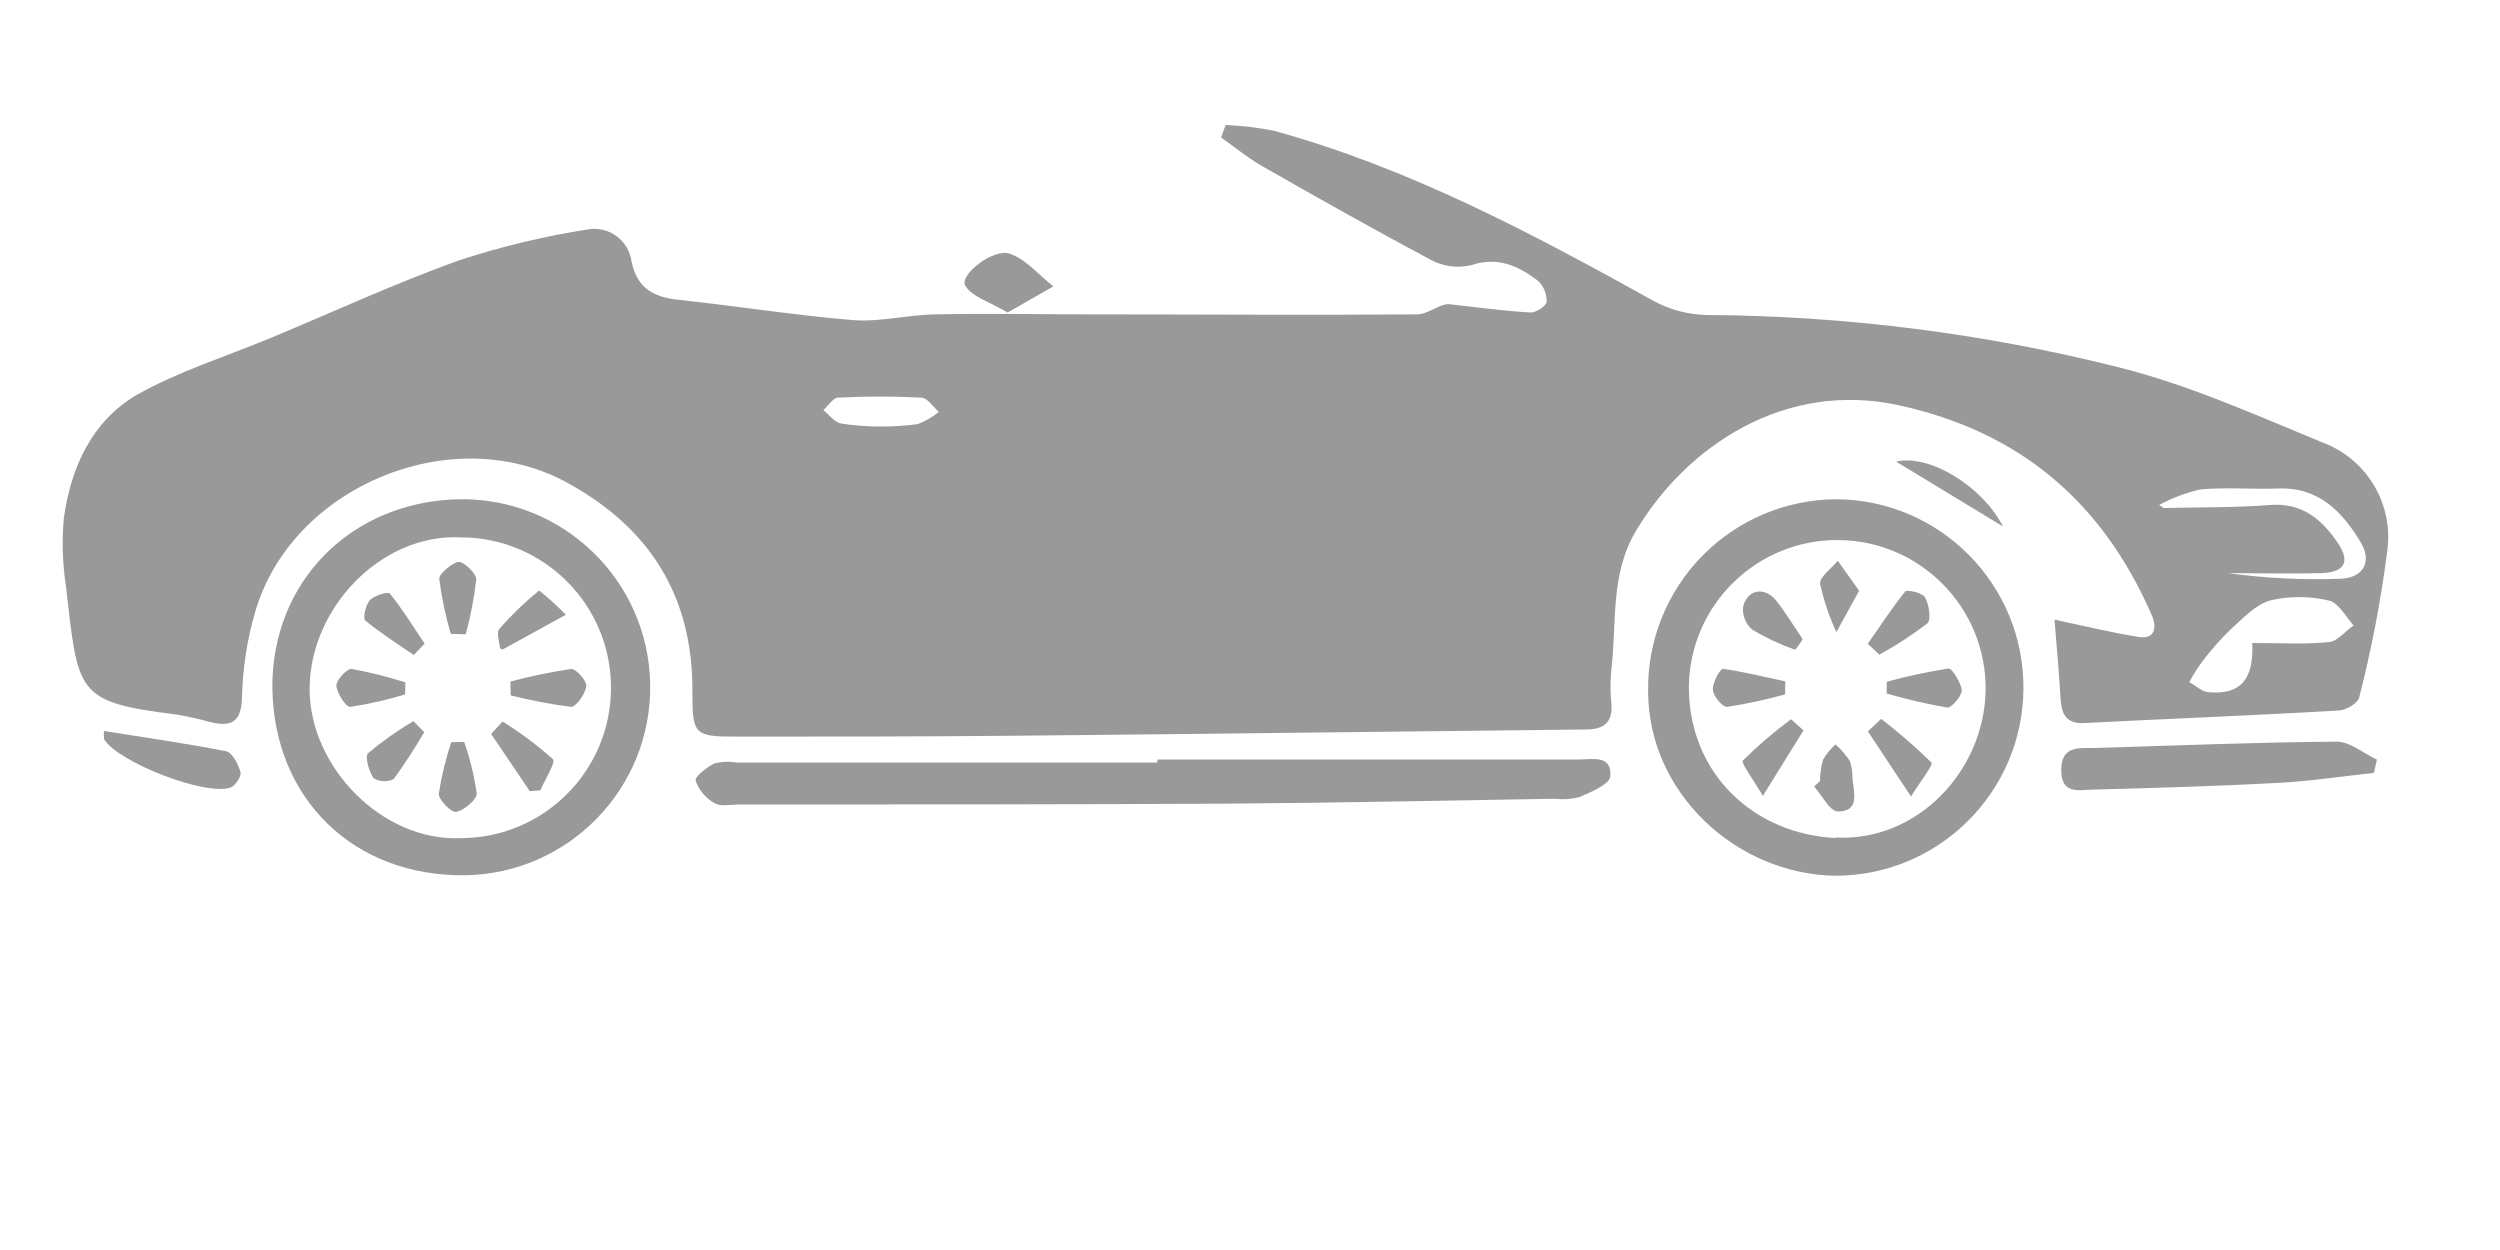
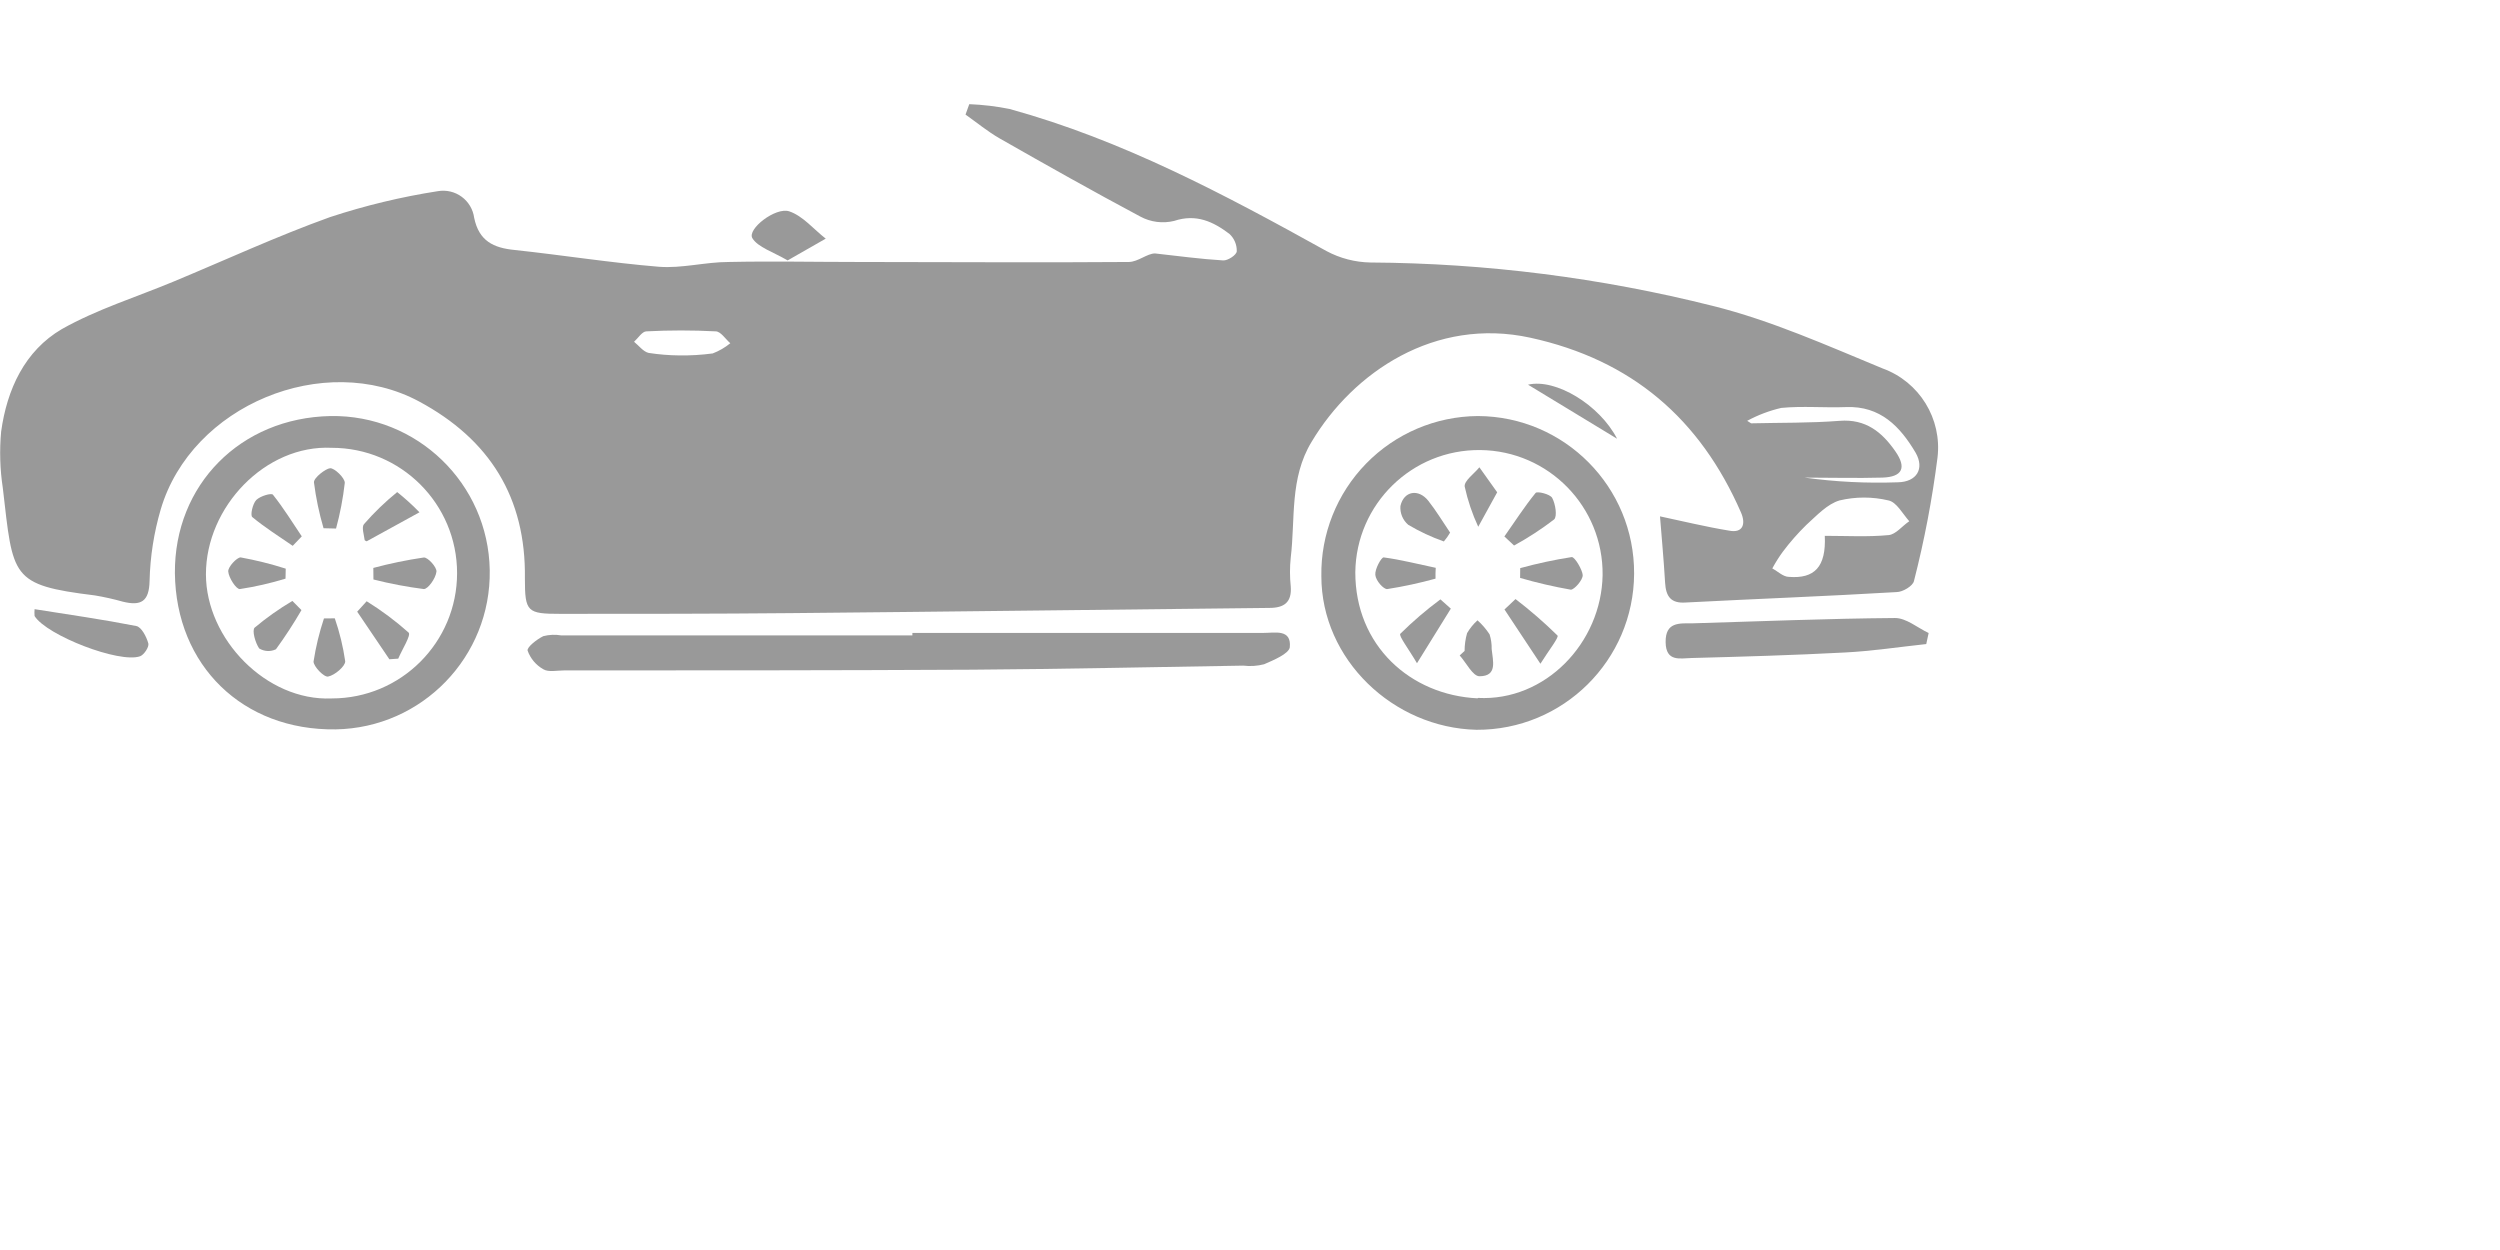
- <svg xmlns="http://www.w3.org/2000/svg" width="60" height="30" fill="#999999" viewBox="45 -10 100 100">
+ <svg xmlns="http://www.w3.org/2000/svg" width="60" height="30" fill="#999999" viewBox="60 -10 120 120">
  <g id="图层_2" data-name="图层 2">
    <g id="图层_1-2" data-name="图层 1">
      <path d="M180.73,25.37c-5.35-2.21-10.71-4.61-16.29-6a138.3,138.3,0,0,0-32.87-4.17,9.28,9.28,0,0,1-4.23-1.1C117.57,8.68,107.75,3.44,96.91.46A24.53,24.53,0,0,0,93.05,0l-.36,1c1.09.77,2.13,1.63,3.28,2.29,4.47,2.55,9,5.1,13.5,7.5a4.56,4.56,0,0,0,3.24.42c2.13-.71,3.76.07,5.31,1.24a2.19,2.19,0,0,1,.71,1.66c0,.36-.86.92-1.31.89-2.18-.13-4.36-.43-6.54-.67-.75,0-1.63.81-2.51.82-8.66.07-17.32,0-26,0-4.14,0-8.28-.09-12.42,0-2.23,0-4.49.63-6.69.46C58.64,15.23,54,14.49,49.42,14c-2.06-.2-3.44-.87-3.9-3.09a3,3,0,0,0-3.47-2.56,65.14,65.14,0,0,0-10.36,2.49c-5.07,1.82-10,4.1-15,6.18-3.6,1.5-7.38,2.67-10.75,4.57C2.37,23.68.67,27.38.11,31.43a22.41,22.41,0,0,0,.16,5.42c1,8.58.71,9.31,8.84,10.31a25.22,25.22,0,0,1,2.68.6c1.74.43,2.53,0,2.57-2a26.67,26.67,0,0,1,1.07-6.86c2.95-10,15.68-15.25,24.8-10.36,6.77,3.64,10.27,9.21,10.16,17,0,3.21.22,3.39,3.41,3.39,7.38,0,14.76,0,22.14-.07,15.3-.14,30.61-.34,45.91-.5,1.44,0,2.18-.54,2.06-2.08a13.2,13.2,0,0,1,0-2.74c.45-3.74-.12-7.62,2-11.12,4-6.69,11.83-12,21-10,9.75,2.13,16.31,7.8,20.23,16.79.46,1.06.21,2-1.15,1.73-2.26-.37-4.5-.92-6.63-1.37.15,1.93.36,4.15.49,6.38.08,1.3.54,2,2,1.89,6.74-.35,13.48-.6,20.22-1,.59,0,1.57-.59,1.67-1.06A96.65,96.65,0,0,0,186,33.93,8.08,8.08,0,0,0,180.73,25.37ZM68.42,23.93a21.9,21.9,0,0,1-3.21.19,20.55,20.55,0,0,1-2.94-.24c-.52-.12-.94-.7-1.4-1.07.4-.36.78-1,1.19-1a64,64,0,0,1,6.64,0c.49,0,.94.74,1.41,1.14A6.14,6.14,0,0,1,68.42,23.93ZM181.3,41.37c-2,.19-4.07.07-6.12.07.14,3-1,4.13-3.44,3.94-.55,0-1.07-.53-1.6-.81a14,14,0,0,1,1-1.59,22.51,22.51,0,0,1,2.27-2.59c1-.9,2-2,3.19-2.35a10.18,10.18,0,0,1,4.69,0c.78.16,1.36,1.28,2,2C182.62,40.48,182,41.31,181.3,41.37Zm.89-5.07a51.69,51.69,0,0,1-8.95-.45c2.49,0,5,.07,7.46,0,1.93-.06,2.36-.94,1.25-2.53-1.28-1.84-2.84-3.12-5.35-2.92-2.82.22-5.66.17-8.49.24l-.38-.24A13,13,0,0,1,171,29.16c2.05-.2,4.15,0,6.22-.08,3.3-.13,5.2,1.88,6.68,4.38C184.78,35,184,36.27,182.19,36.3Z" />
      <path d="M141.85,29.94a15.13,15.13,0,0,0-15,15.37c0,8,6.9,14.56,14.89,14.75a15.06,15.06,0,1,0,.15-30.12Zm0,27.1c-6.47-.31-11.75-5.08-11.74-12.1a11.87,11.87,0,1,1,23.74.27C153.74,51.71,148.35,57.34,141.88,57Z" />
      <path d="M31.73,29.94c-8.65.17-15,6.61-14.94,15.08.1,8.88,6.52,15.12,15.43,15a15,15,0,0,0-.49-30.08Zm.1,27.11c-6.25.27-12.06-5.7-12.06-11.92,0-6.47,5.71-12.45,12.08-12.14a12,12,0,0,1,0,24.06Z" />
      <path d="M121.28,50.76q-16.84,0-33.69,0V51H53.89a4.12,4.12,0,0,0-1.73.07c-.62.3-1.59,1.06-1.51,1.39a3.34,3.34,0,0,0,1.51,1.79c.5.3,1.3.11,2,.11,13.07,0,26.13,0,39.19-.07,8.66-.06,17.31-.25,26-.39a5.41,5.41,0,0,0,2-.13c.92-.4,2.36-1,2.47-1.62C124,50.34,122.35,50.77,121.28,50.76Z" />
      <path d="M162.47,49.84c-1.26,0-2.59-.14-2.57,1.8s1.41,1.55,2.48,1.53c4.9-.13,9.81-.27,14.71-.53,2.61-.13,5.22-.53,7.83-.81.08-.35.16-.71.23-1.06-1.08-.51-2.16-1.45-3.24-1.44C175.43,49.38,169,49.65,162.47,49.84Z" />
      <path d="M13.09,50.1c-3.2-.63-6.43-1.09-9.77-1.62a3.64,3.64,0,0,0,0,.66C4.48,51,11.48,53.71,13.45,53c.38-.14.88-.9.79-1.23C14.06,51.12,13.58,50.2,13.09,50.1Z" />
      <path d="M75.61,15l3.66-2.09c-1.16-.9-2.19-2.18-3.5-2.62S71.7,12,72.23,12.87,74.24,14.19,75.61,15Z" />
      <path d="M146.69,26.93l8.55,5.19C153.57,28.87,149.33,26.3,146.69,26.93Z" />
      <path d="M145.93,45.48a45.78,45.78,0,0,0,4.87,1.13c.33,0,1.16-.93,1.14-1.4s-.75-1.76-1.06-1.73a44.34,44.34,0,0,0-4.94,1.06Z" />
      <path d="M149.19,39.87c.32-.28.14-1.48-.18-2.07-.2-.37-1.44-.66-1.59-.48-1.08,1.32-2,2.77-3,4.18l.93.87A29.78,29.78,0,0,0,149.19,39.87Z" />
      <path d="M135.19,40.38a19.09,19.09,0,0,0,3.42,1.6,5.48,5.48,0,0,0,.6-.85c-.71-1.05-1.34-2.1-2.09-3.05-.94-1.19-2.36-.95-2.68.5A2.16,2.16,0,0,0,135.19,40.38Z" />
      <path d="M145.49,47.51l-1.06,1,3.45,5.21c.79-1.27,1.8-2.54,1.64-2.71A43.57,43.57,0,0,0,145.49,47.51Z" />
      <path d="M134.43,50.84c-.18.19.8,1.46,1.6,2.83l3.25-5.24-1-.89A36,36,0,0,0,134.43,50.84Z" />
      <path d="M140.61,36.71a18.67,18.67,0,0,0,1.3,3.86l1.82-3.31c-.64-.91-1.18-1.65-1.71-2.4C141.52,35.48,140.54,36.16,140.61,36.71Z" />
      <path d="M137.83,44.51c-1.68-.35-3.34-.78-5-1-.23,0-.85,1.12-.8,1.68s.8,1.4,1.15,1.36a41.64,41.64,0,0,0,4.63-1C137.8,45.21,137.81,44.86,137.83,44.51Z" />
      <path d="M143,50.9a6.7,6.7,0,0,0-1.16-1.35,5.1,5.1,0,0,0-1,1.23,6.31,6.31,0,0,0-.24,1.71l-.47.43c.64.72,1.26,2,1.9,2,1.76,0,1.28-1.49,1.17-2.61A4.31,4.31,0,0,0,143,50.9Z" />
      <path d="M35.85,45.63a40.45,40.45,0,0,0,4.84.92c.39,0,1.13-1,1.21-1.67.05-.42-.83-1.4-1.22-1.36a43.13,43.13,0,0,0-4.84,1C35.85,44.86,35.85,45.24,35.85,45.63Z" />
      <path d="M32.26,40.74a29.28,29.28,0,0,0,.84-4.39c0-.48-1-1.43-1.41-1.4s-1.58.91-1.55,1.36a28.22,28.22,0,0,0,.92,4.4Z" />
      <path d="M35.2,47.72l-.91,1,3.09,4.57.85-.06c.36-.86,1.25-2.25,1-2.5A29.3,29.3,0,0,0,35.2,47.72Z" />
      <path d="M34.94,40.32c-.24.29,0,1,.07,1.54,0,0,.16.12.2.1l5.06-2.78a22.56,22.56,0,0,0-2.14-1.94A25.8,25.8,0,0,0,34.94,40.32Z" />
      <path d="M31.1,49.37a25.45,25.45,0,0,0-1,4.14c0,.47,1,1.52,1.4,1.44.65-.13,1.66-1,1.64-1.47a22.32,22.32,0,0,0-1-4.12Z" />
      <path d="M24.6,38c-.35.38-.59,1.46-.38,1.64,1.21,1,2.57,1.86,3.88,2.76l.87-.91c-.9-1.34-1.75-2.72-2.77-4C26.05,37.31,25,37.61,24.6,38Z" />
      <path d="M27.43,44.59a34.68,34.68,0,0,0-4.33-1.08c-.36,0-1.22.91-1.19,1.35.05.62.78,1.73,1.12,1.69a30.85,30.85,0,0,0,4.38-1Z" />
      <path d="M24.45,50.25c-.28.26.06,1.46.43,2a1.68,1.68,0,0,0,1.61.08,43.3,43.3,0,0,0,2.45-3.76l-.87-.88A27.36,27.36,0,0,0,24.45,50.25Z" />
    </g>
  </g>
</svg>
